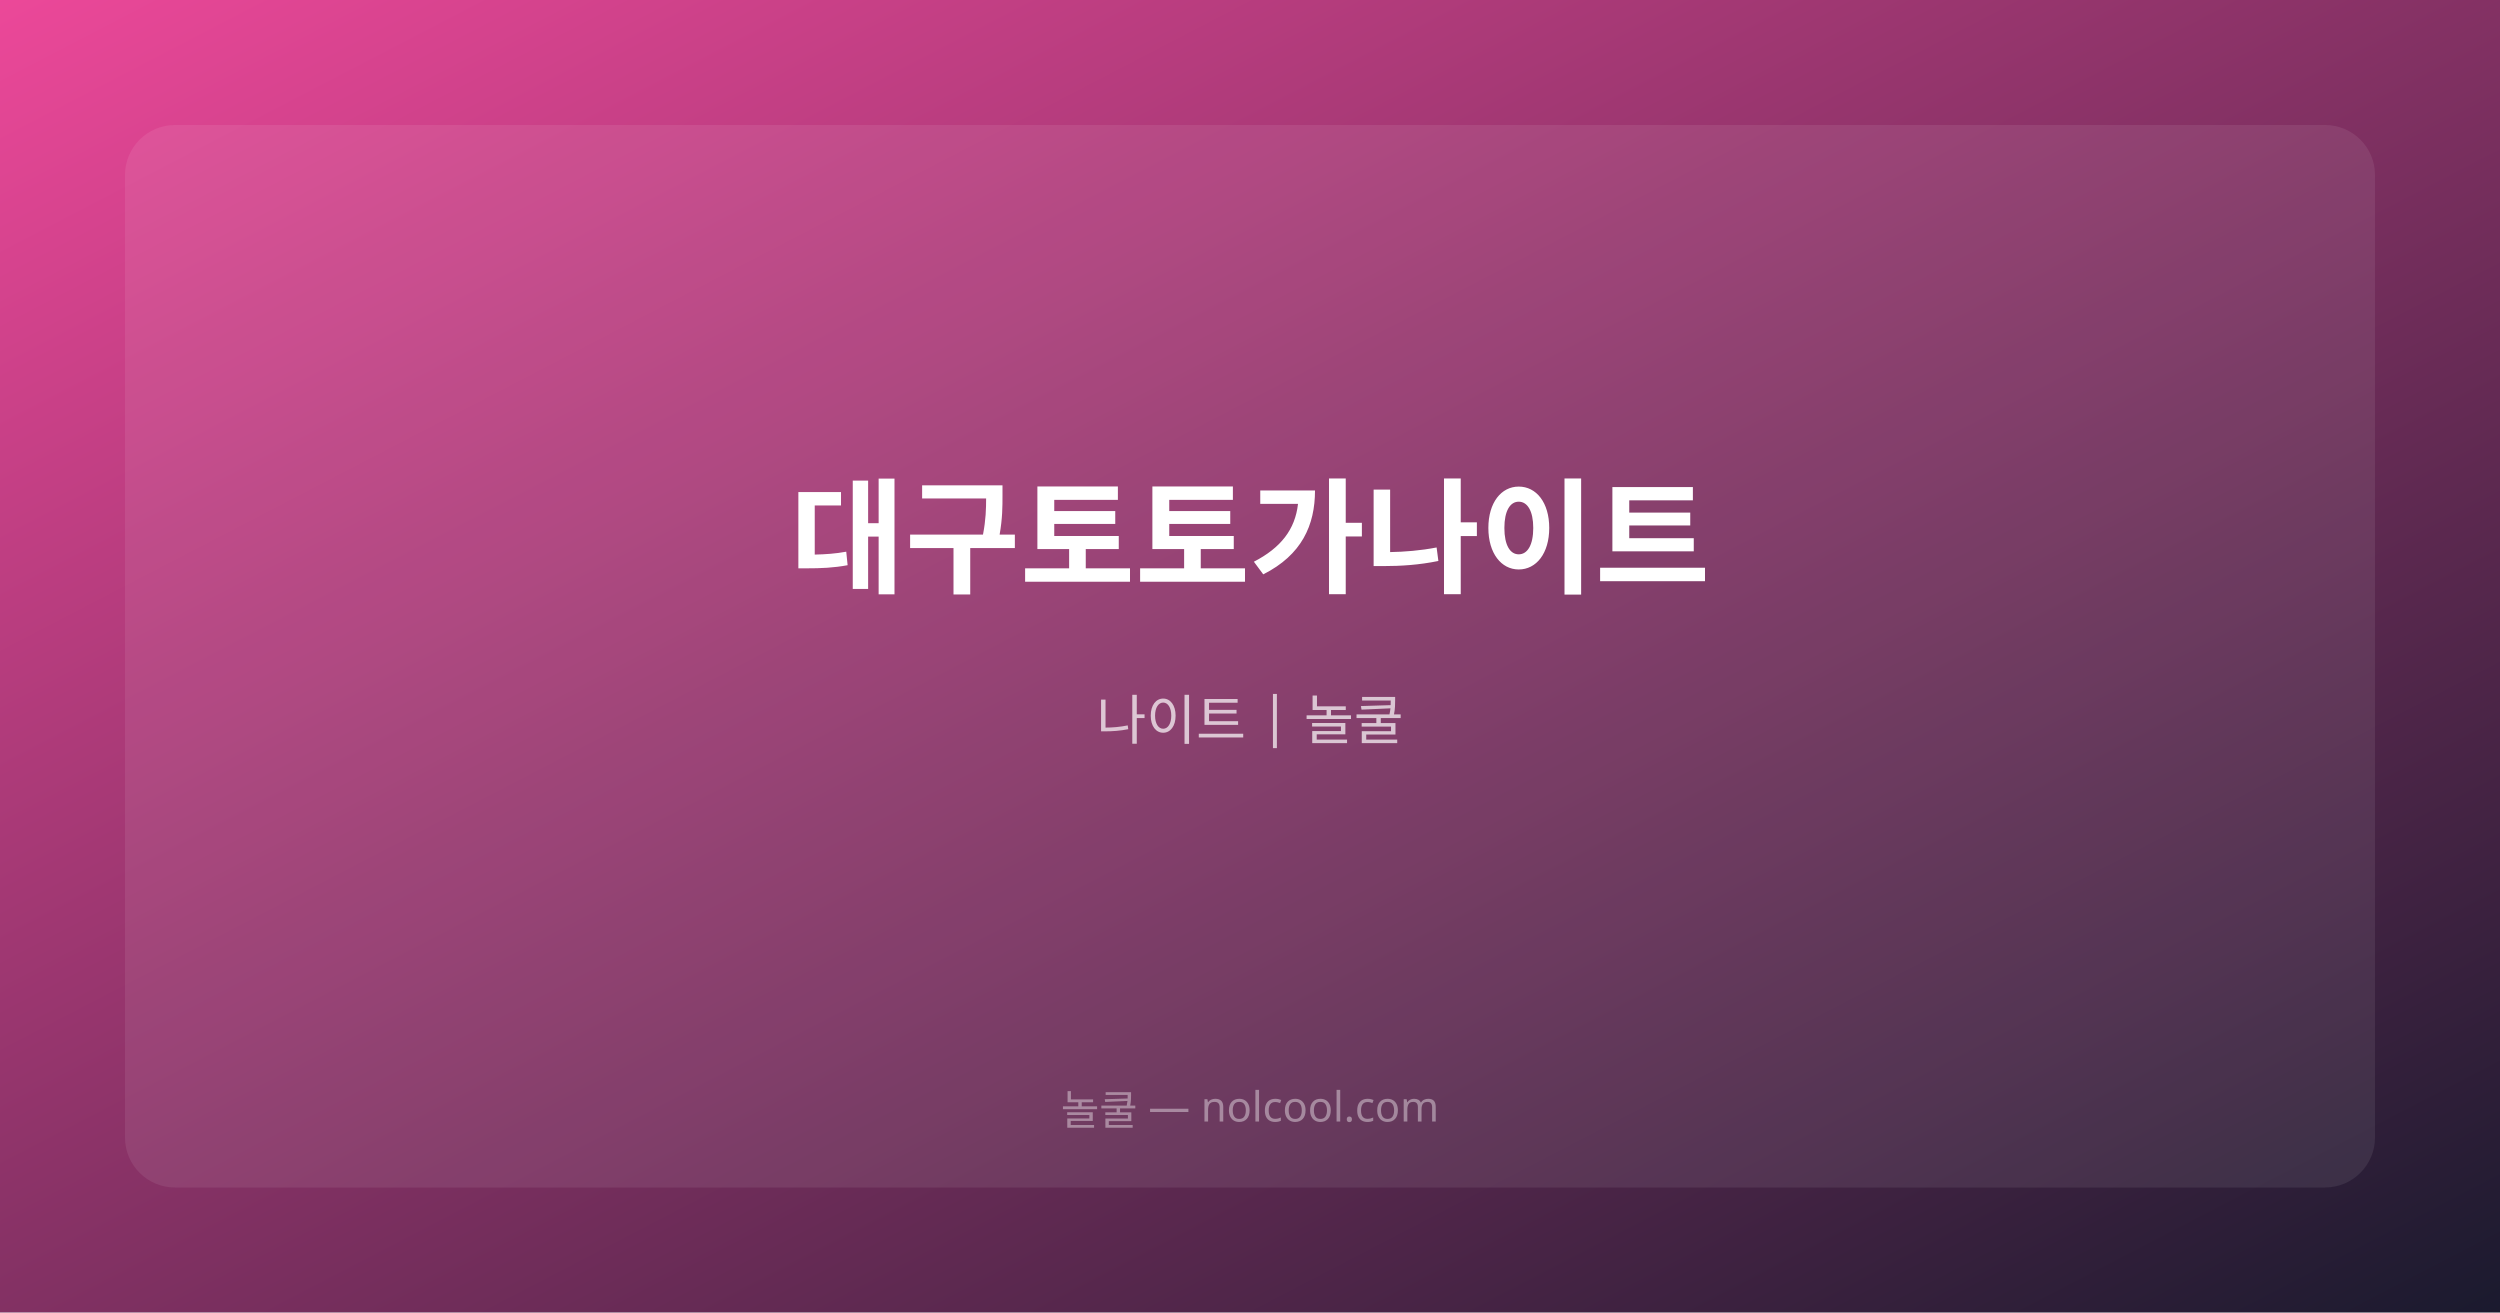
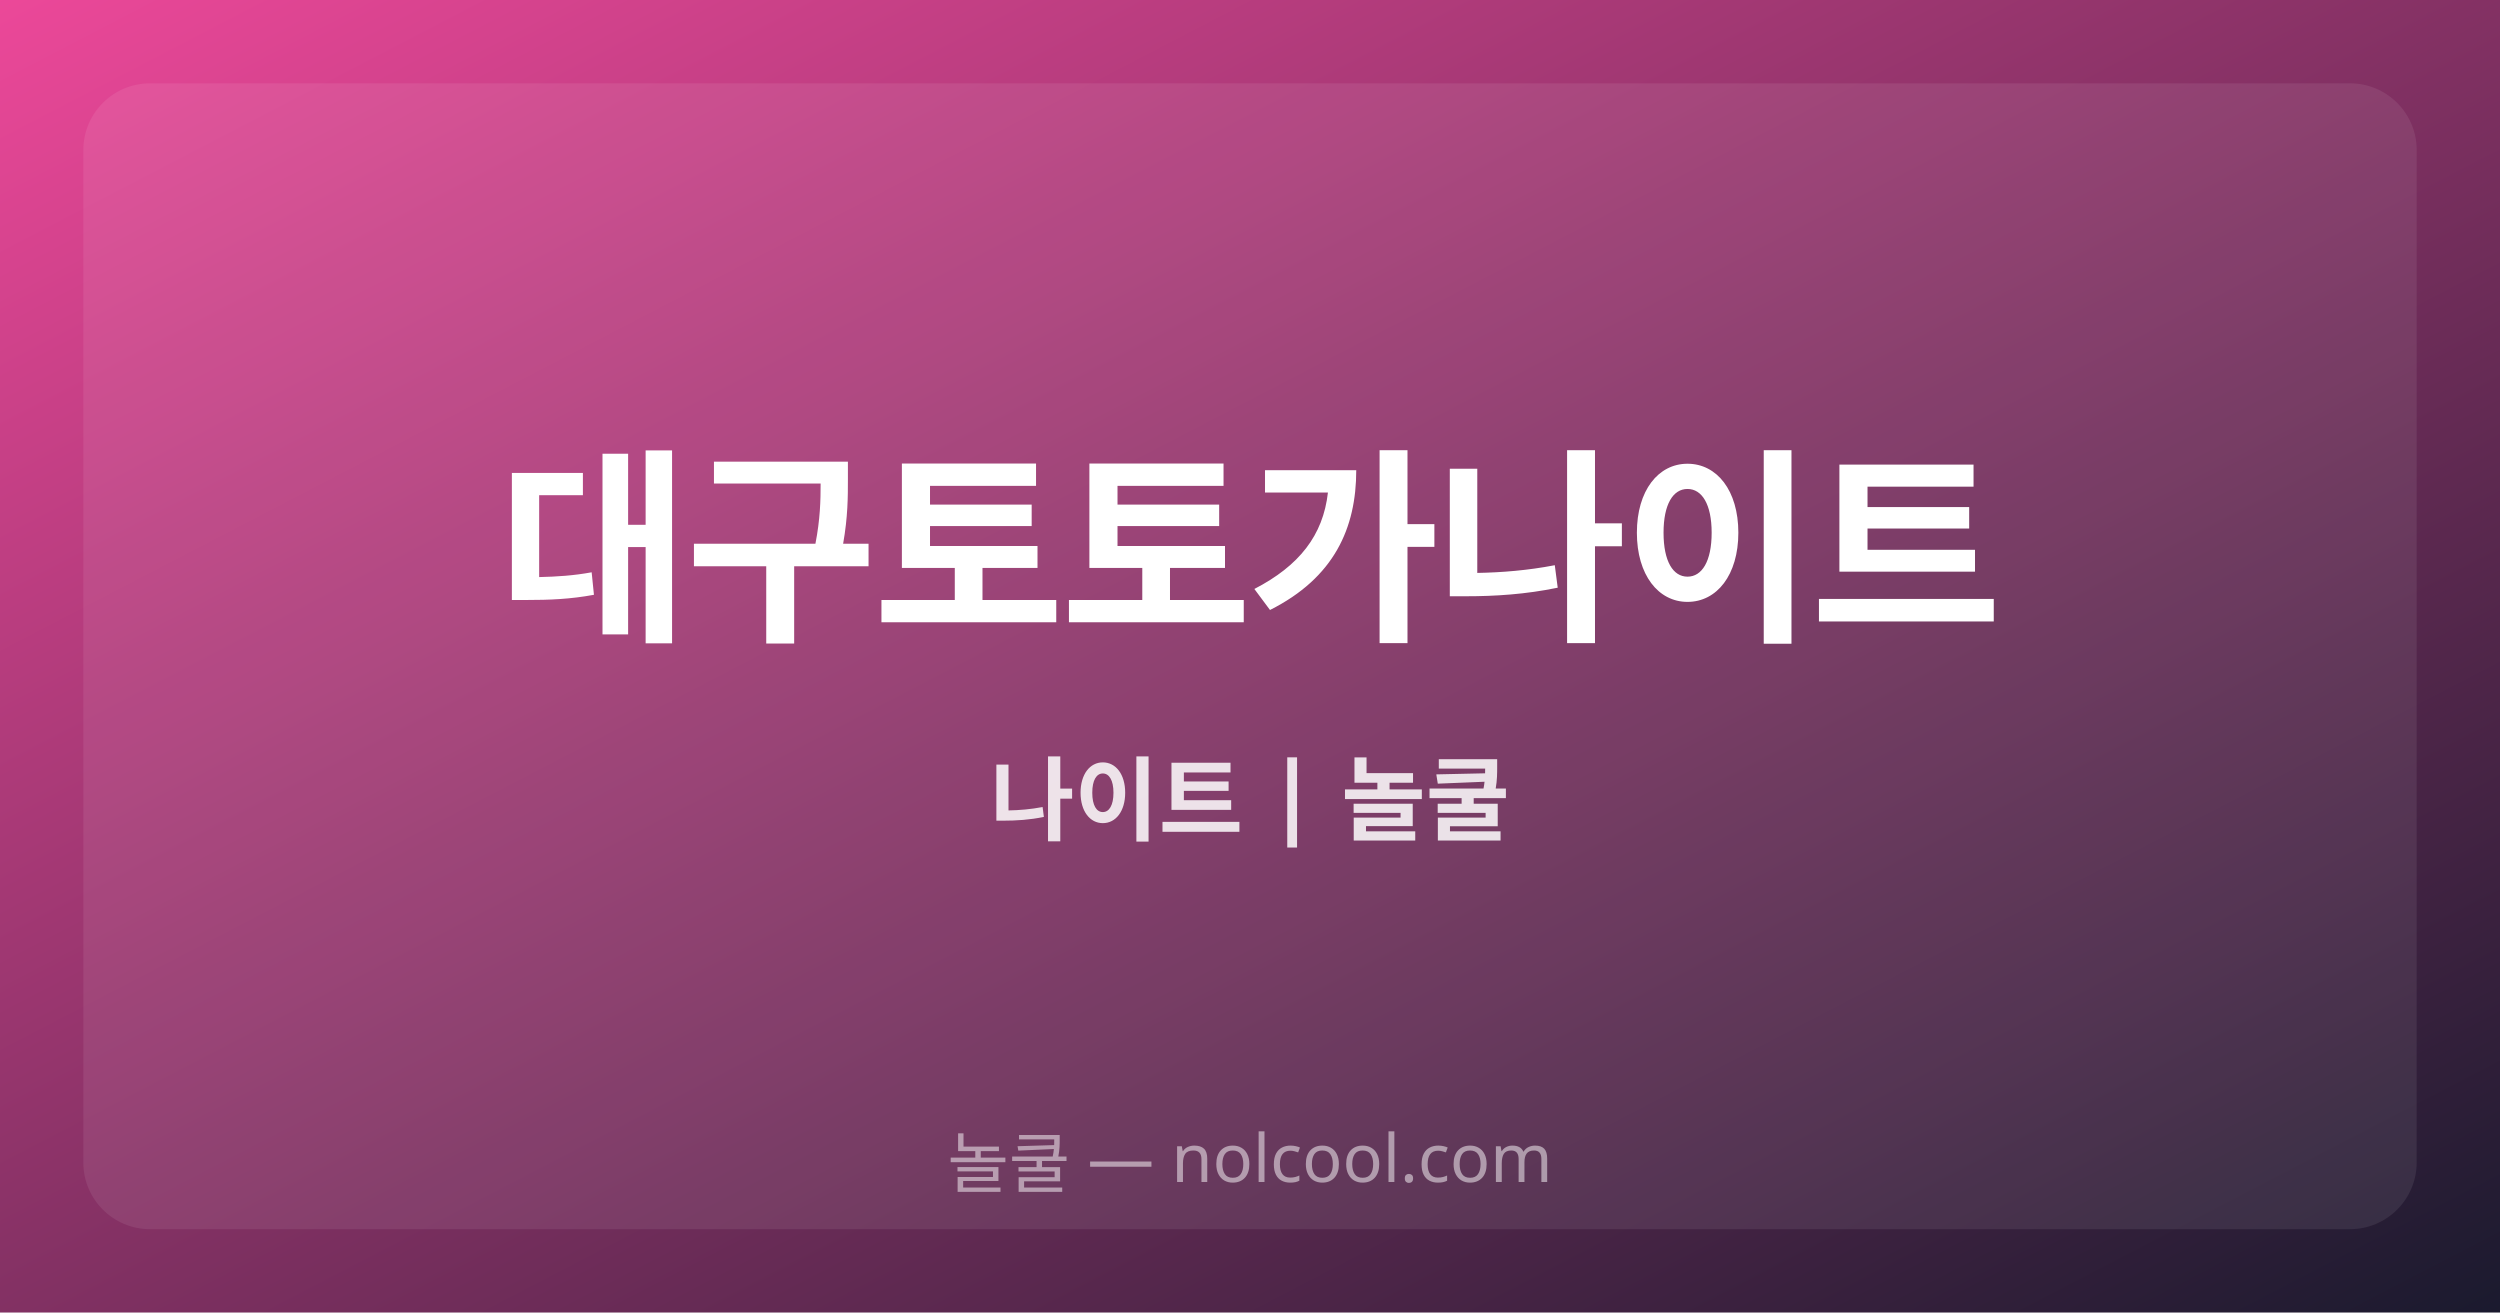
<svg xmlns="http://www.w3.org/2000/svg" width="1200" height="630" viewBox="0 0 1200 630">
  <defs>
    <linearGradient id="bg" x1="0%" y1="0%" x2="100%" y2="100%">
      <stop offset="0%" style="stop-color:#EC4899;stop-opacity:1" />
      <stop offset="100%" style="stop-color:#1a1a2e;stop-opacity:1" />
    </linearGradient>
  </defs>
  <rect width="1200" height="630" fill="url(#bg)" />
-   <rect x="60" y="60" width="1080" height="510" rx="24" fill="rgba(255,255,255,0.08)" />
-   <text x="600" y="280" text-anchor="middle" font-family="sans-serif" font-size="60" font-weight="bold" fill="white">대구토토가나이트</text>
-   <text x="600" y="355" text-anchor="middle" font-family="sans-serif" font-size="26" fill="rgba(255,255,255,0.7)">나이트 | 놀쿨</text>
-   <text x="600" y="540" text-anchor="middle" font-family="sans-serif" font-size="20" fill="rgba(255,255,255,0.4)">놀쿨 — nolcool.com</text>
+   <rect x="40" y="40" width="1120" height="550" rx="32" fill="rgba(255,255,255,0.08)" />
+   <text x="600" y="300" text-anchor="middle" font-family="sans-serif" font-size="100" font-weight="900" fill="white" letter-spacing="-0.02em">대구토토가나이트</text>
+   <text x="600" y="400" text-anchor="middle" font-family="sans-serif" font-size="44" font-weight="600" fill="rgba(255,255,255,0.85)">나이트 | 놀쿨</text>
+   <text x="600" y="570" text-anchor="middle" font-family="sans-serif" font-size="32" font-weight="500" fill="rgba(255,255,255,0.5)">놀쿨 — nolcool.com</text>
</svg>
